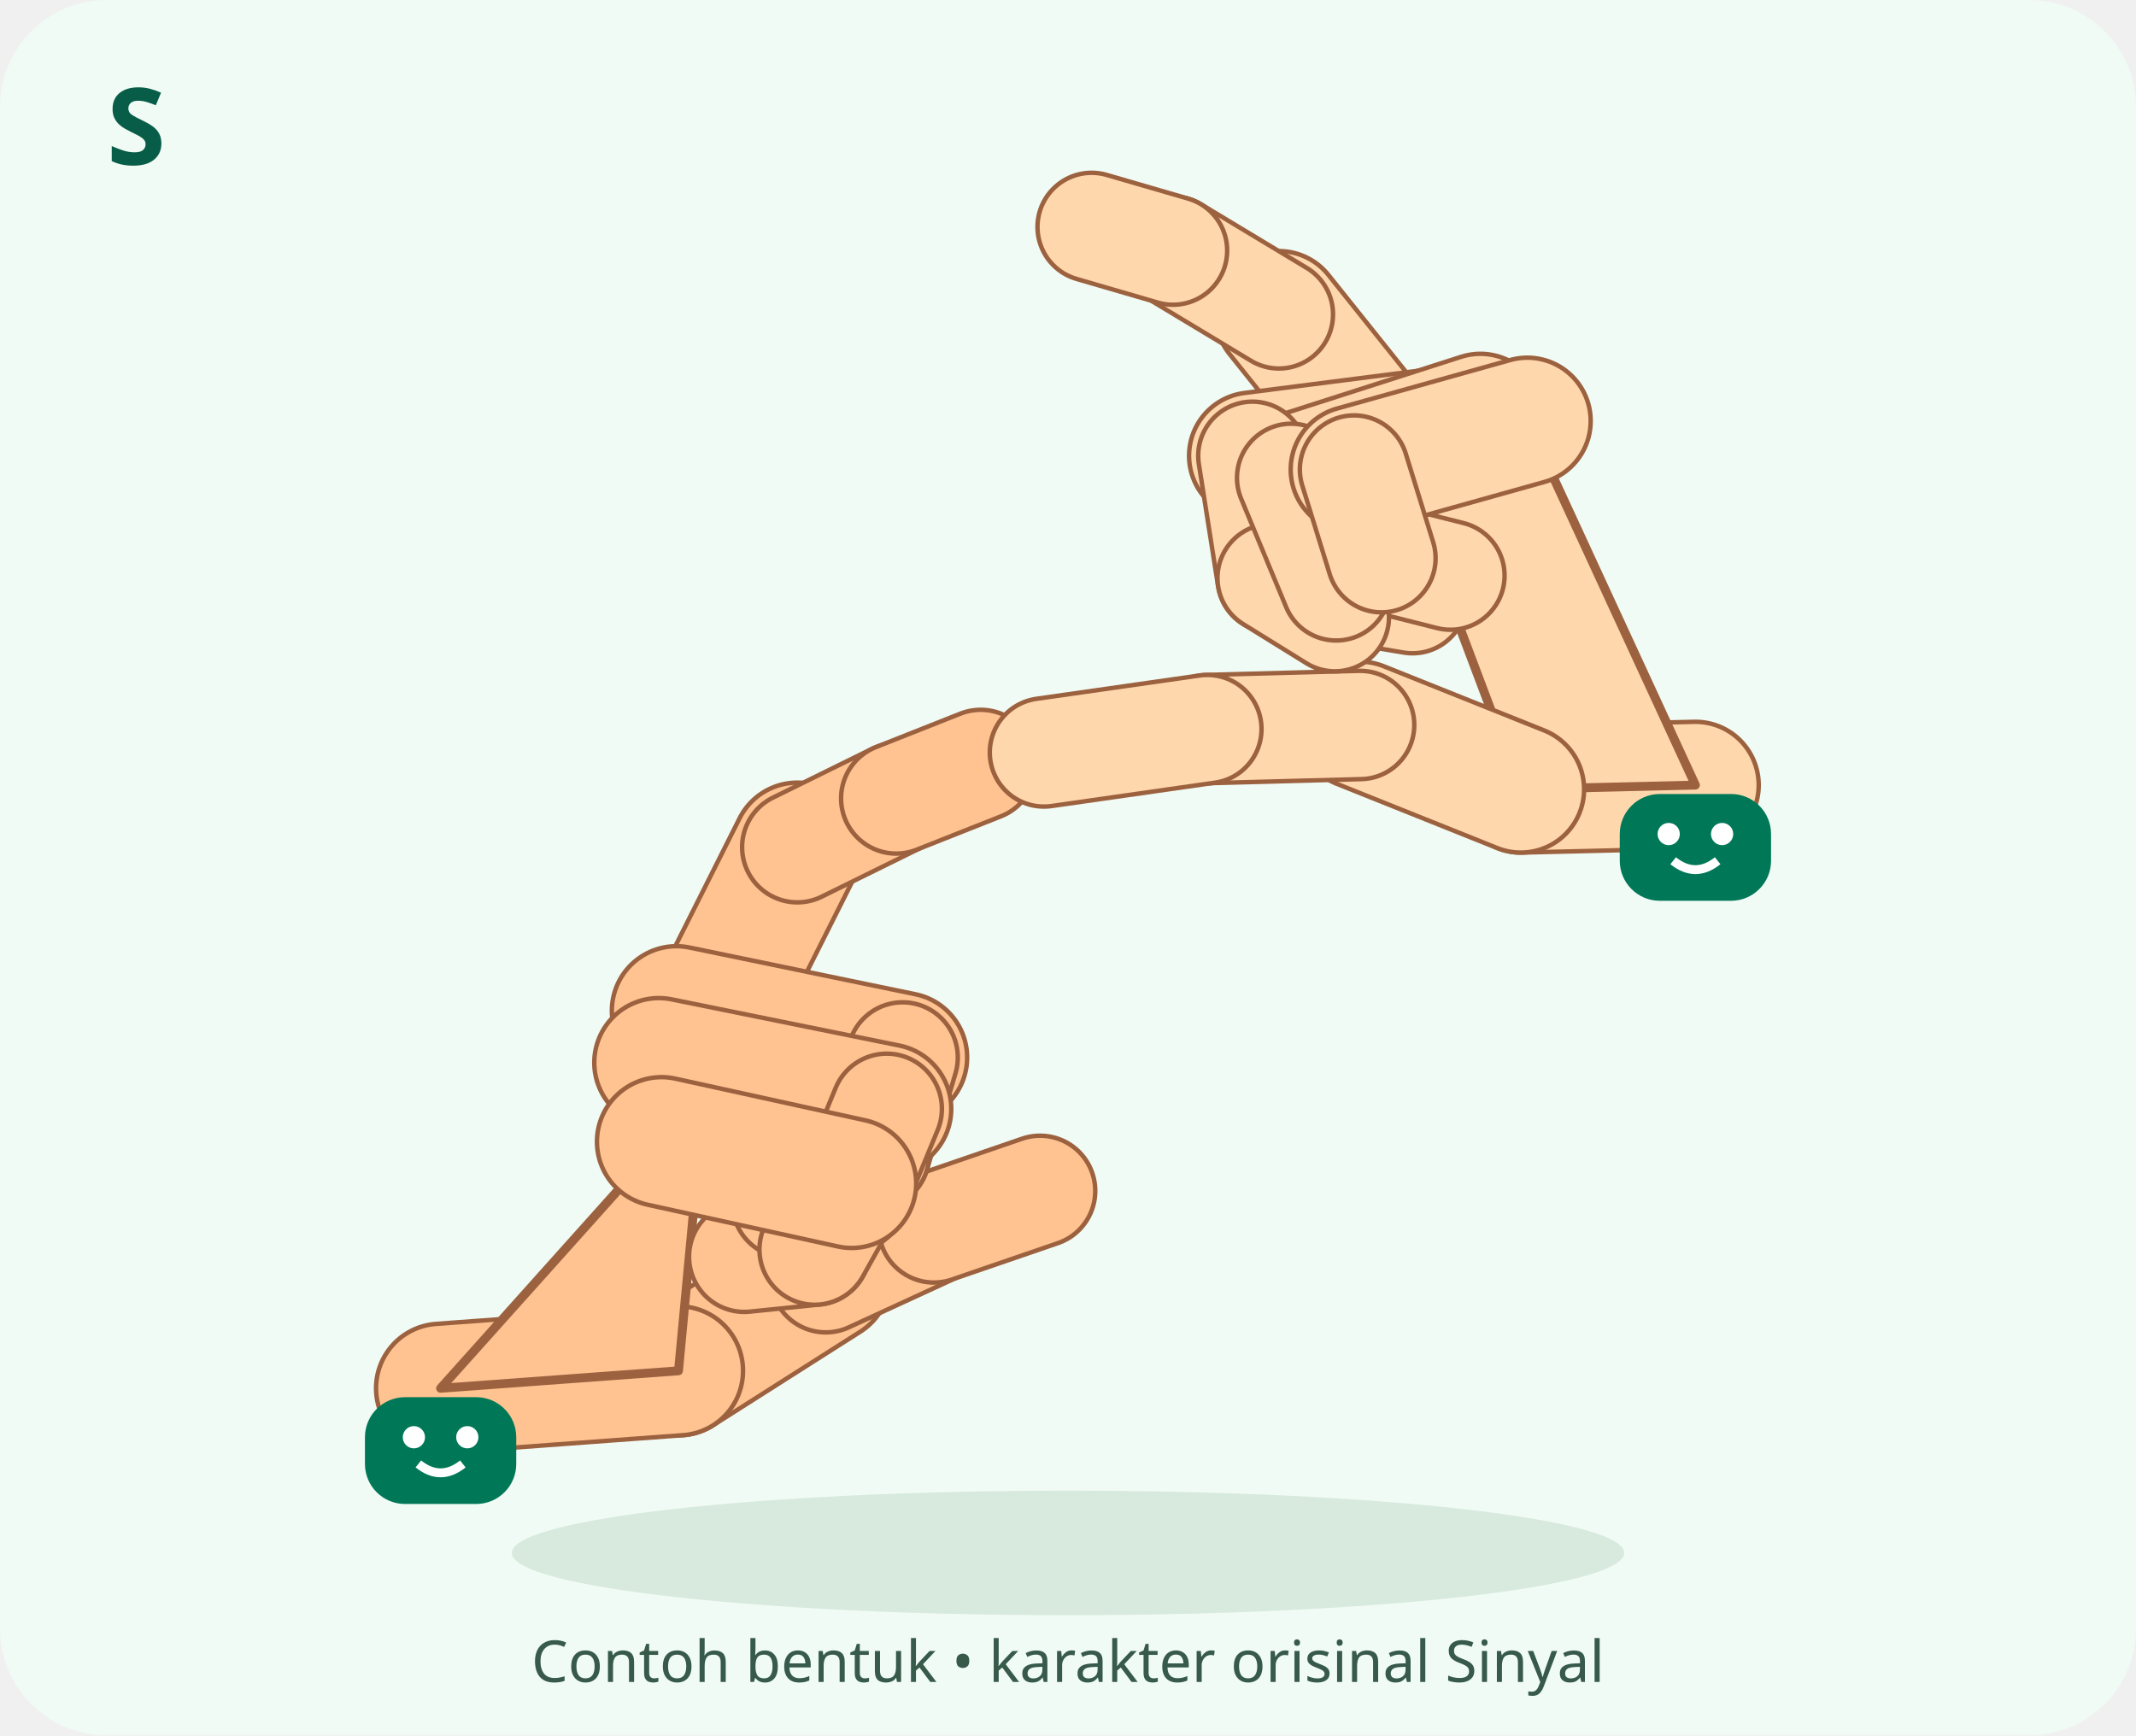
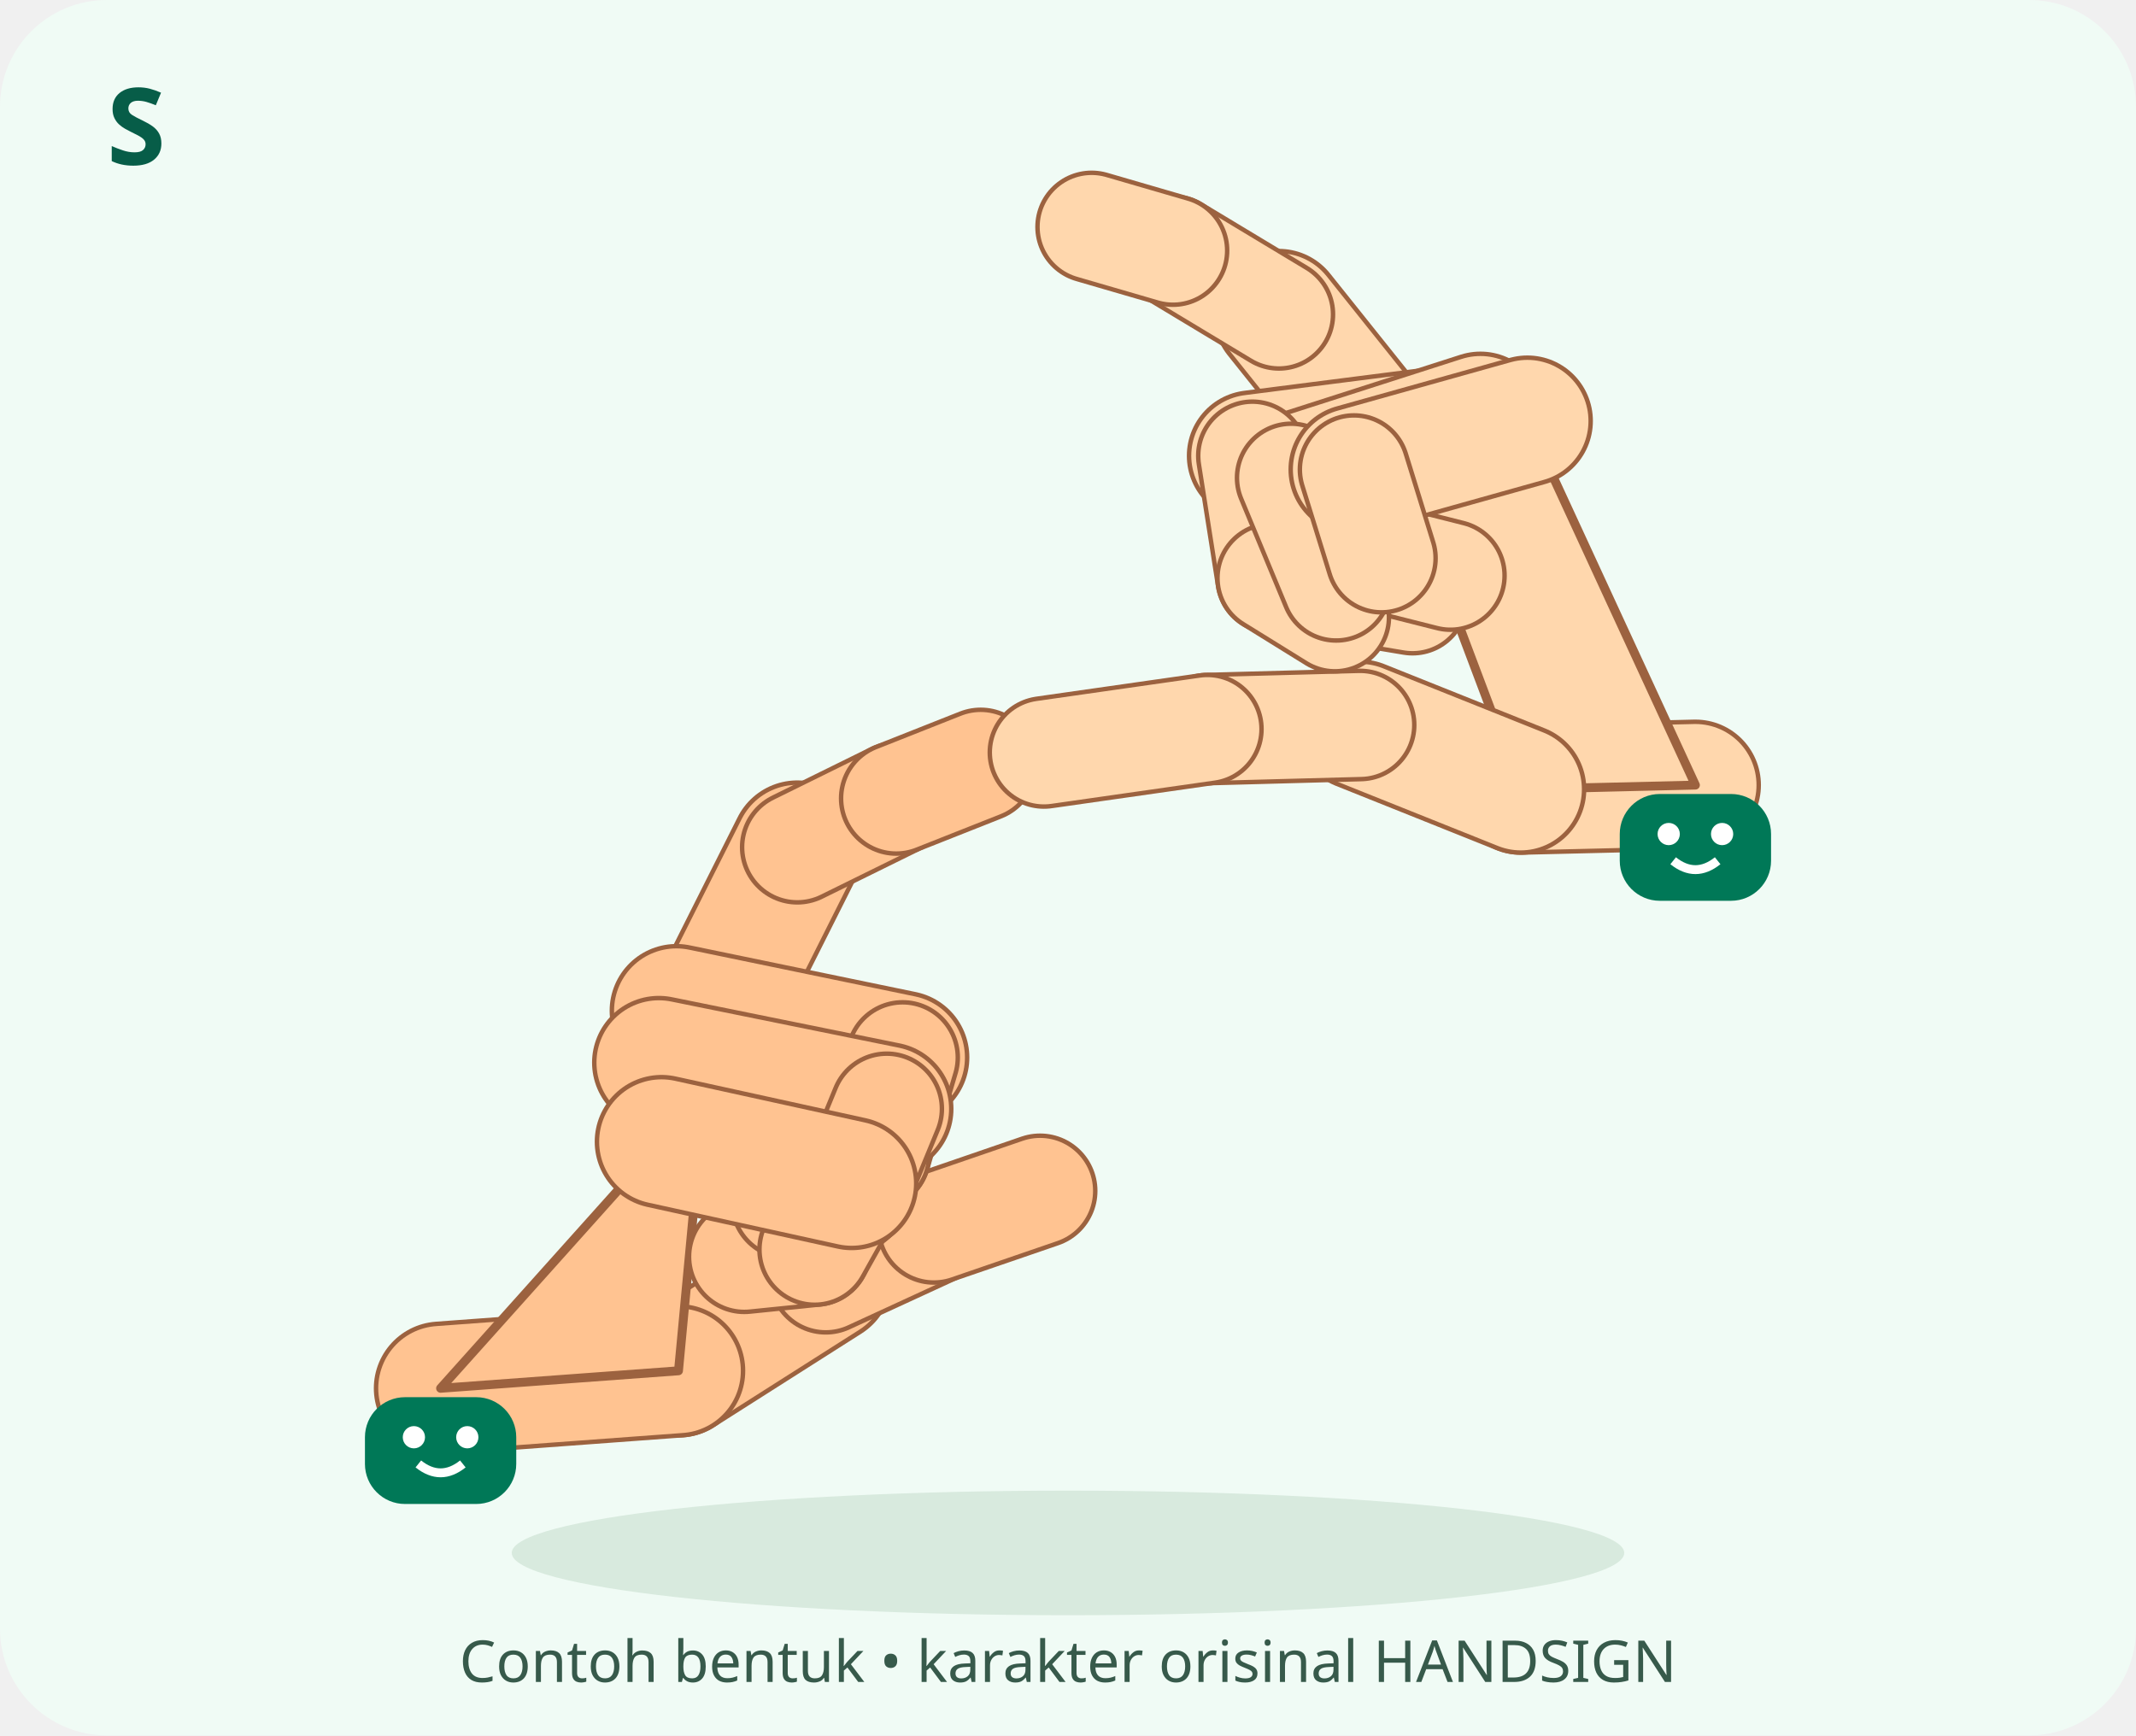
<svg xmlns="http://www.w3.org/2000/svg" viewBox="0 0 480 390" role="img" aria-labelledby="title">
  <rect width="480" height="390" rx="24" fill="#f0fbf5" />
  <ellipse cx="240" cy="349" rx="125" ry="14" fill="#d8eade" />
  <path d="M152.47 308.07L185.56 287.03" stroke="#9c623f" stroke-width="30.012" stroke-linecap="round" />
  <path d="M152.47 308.07L185.56 287.03" stroke="#ffc391" stroke-width="28.012" stroke-linecap="round" />
  <path d="M185.56 287.03L209.87 275.83" stroke="#9c623f" stroke-width="25.81" stroke-linecap="round" />
  <path d="M185.56 287.03L209.87 275.83" stroke="#ffc391" stroke-width="23.81" stroke-linecap="round" />
  <path d="M99.01 312.00L152.47 308.07" stroke="#9c623f" stroke-width="30.012" stroke-linecap="round" />
  <path d="M99.01 312.00L152.47 308.07" stroke="#ffc391" stroke-width="28.012" stroke-linecap="round" />
  <path d="M159.96 228.62L179.17 190.39" stroke="#9c623f" stroke-width="30.012" stroke-linecap="round" />
  <path d="M159.96 228.62L179.17 190.39" stroke="#ffc391" stroke-width="28.012" stroke-linecap="round" />
  <path d="M209.87 275.83L233.72 267.64" stroke="#9c623f" stroke-width="25.81" stroke-linecap="round" />
  <path d="M209.87 275.83L233.72 267.64" stroke="#ffc391" stroke-width="23.81" stroke-linecap="round" />
  <path d="M380.99 176.44L341.75 177.38" stroke="#9c623f" stroke-width="29.453" stroke-linecap="round" />
  <path d="M380.99 176.44L341.75 177.38" stroke="#ffd7ad" stroke-width="27.453" stroke-linecap="round" />
  <path d="M314.13 104.09L287.39 70.65" stroke="#9c623f" stroke-width="29.453" stroke-linecap="round" />
  <path d="M314.13 104.09L287.39 70.65" stroke="#ffd7ad" stroke-width="27.453" stroke-linecap="round" />
  <polygon points="380.99,176.44 341.75,177.38 314.13,104.09 323.43,97.06 332.68,93.74 343.23,94.61" fill="#ffd7ad" stroke="#9c623f" stroke-width="2" stroke-linejoin="round" />
  <path d="M179.17 190.39L201.41 179.43" stroke="#9c623f" stroke-width="25.81" stroke-linecap="round" />
  <path d="M179.17 190.39L201.41 179.43" stroke="#ffc391" stroke-width="23.81" stroke-linecap="round" />
  <path d="M341.75 177.38L305.65 162.93" stroke="#9c623f" stroke-width="29.453" stroke-linecap="round" />
  <path d="M341.75 177.38L305.65 162.93" stroke="#ffd7ad" stroke-width="27.453" stroke-linecap="round" />
  <polygon points="99.01,312.00 152.47,308.07 159.96,228.62 152.00,227.15 148.05,238.81 148.65,256.58" fill="#ffc391" stroke="#9c623f" stroke-width="2" stroke-linejoin="round" />
  <path d="M152.00 227.15L202.83 237.66" stroke="#9c623f" stroke-width="30.012" stroke-linecap="round" />
  <path d="M152.00 227.15L202.83 237.66" stroke="#ffc391" stroke-width="28.012" stroke-linecap="round" />
  <path d="M323.43 97.06L281.43 102.43" stroke="#9c623f" stroke-width="29.453" stroke-linecap="round" />
  <path d="M323.43 97.06L281.43 102.43" stroke="#ffd7ad" stroke-width="27.453" stroke-linecap="round" />
  <path d="M201.41 179.43L220.38 171.92" stroke="#9c623f" stroke-width="25.81" stroke-linecap="round" />
  <path d="M201.41 179.43L220.38 171.92" stroke="#ffc391" stroke-width="23.81" stroke-linecap="round" />
  <path d="M287.39 70.65L263.60 56.32" stroke="#9c623f" stroke-width="25.335" stroke-linecap="round" />
  <path d="M287.39 70.65L263.60 56.32" stroke="#ffd7ad" stroke-width="23.335" stroke-linecap="round" />
  <path d="M305.65 162.93L271.32 163.85" stroke="#9c623f" stroke-width="25.335" stroke-linecap="round" />
  <path d="M305.65 162.93L271.32 163.85" stroke="#ffd7ad" stroke-width="23.335" stroke-linecap="round" />
  <path d="M183.07 280.82L167.25 282.43" stroke="#9c623f" stroke-width="25.81" stroke-linecap="round" />
  <path d="M183.07 280.82L167.25 282.43" stroke="#ffc391" stroke-width="23.81" stroke-linecap="round" />
  <rect x="82.01" y="314.00" width="34" height="24" rx="9" fill="#007857" />
  <circle cx="93.01" cy="323.00" r="2.5" fill="white" />
  <circle cx="105.01" cy="323.00" r="2.5" fill="white" />
  <path d="M94.01 329.00q5 4 10 0" fill="none" stroke="white" stroke-width="2" />
  <rect x="363.99" y="178.44" width="34" height="24" rx="9" fill="#007857" />
  <circle cx="374.99" cy="187.44" r="2.5" fill="white" />
  <circle cx="386.99" cy="187.44" r="2.5" fill="white" />
  <path d="M375.99 193.44q5 4 10 0" fill="none" stroke="white" stroke-width="2" />
  <path d="M191.19 268.82L176.95 270.28" stroke="#9c623f" stroke-width="25.81" stroke-linecap="round" />
  <path d="M191.19 268.82L176.95 270.28" stroke="#ffc391" stroke-width="23.81" stroke-linecap="round" />
  <path d="M332.68 93.74L290.14 107.39" stroke="#9c623f" stroke-width="29.453" stroke-linecap="round" />
  <path d="M332.68 93.74L290.14 107.39" stroke="#ffd7ad" stroke-width="27.453" stroke-linecap="round" />
  <path d="M300.26 131.78L317.42 134.65" stroke="#9c623f" stroke-width="25.335" stroke-linecap="round" />
  <path d="M300.26 131.78L317.42 134.65" stroke="#ffd7ad" stroke-width="23.335" stroke-linecap="round" />
  <path d="M202.83 237.66L196.42 259.35" stroke="#9c623f" stroke-width="25.81" stroke-linecap="round" />
  <path d="M202.83 237.66L196.42 259.35" stroke="#ffc391" stroke-width="23.81" stroke-linecap="round" />
  <path d="M263.60 56.32L245.31 51.00" stroke="#9c623f" stroke-width="25.335" stroke-linecap="round" />
  <path d="M263.60 56.32L245.31 51.00" stroke="#ffd7ad" stroke-width="23.335" stroke-linecap="round" />
  <path d="M196.42 259.35L183.04 262.77" stroke="#9c623f" stroke-width="25.81" stroke-linecap="round" />
  <path d="M196.42 259.35L183.04 262.77" stroke="#ffc391" stroke-width="23.81" stroke-linecap="round" />
  <path d="M148.05 238.81L199.26 249.20" stroke="#9c623f" stroke-width="30.012" stroke-linecap="round" />
  <path d="M148.05 238.81L199.26 249.20" stroke="#ffc391" stroke-width="28.012" stroke-linecap="round" />
  <path d="M310.44 125.45L325.94 129.36" stroke="#9c623f" stroke-width="25.335" stroke-linecap="round" />
  <path d="M310.44 125.45L325.94 129.36" stroke="#ffd7ad" stroke-width="23.335" stroke-linecap="round" />
  <path d="M271.32 163.85L234.59 169.10" stroke="#9c623f" stroke-width="25.335" stroke-linecap="round" />
  <path d="M271.32 163.85L234.59 169.10" stroke="#ffd7ad" stroke-width="23.335" stroke-linecap="round" />
  <path d="M281.43 102.43L285.76 129.90" stroke="#9c623f" stroke-width="25.335" stroke-linecap="round" />
  <path d="M281.43 102.43L285.76 129.90" stroke="#ffd7ad" stroke-width="23.335" stroke-linecap="round" />
  <path d="M199.26 249.20L191.19 268.82" stroke="#9c623f" stroke-width="25.81" stroke-linecap="round" />
  <path d="M199.26 249.20L191.19 268.82" stroke="#ffc391" stroke-width="23.81" stroke-linecap="round" />
  <path d="M285.76 129.90L299.96 138.70" stroke="#9c623f" stroke-width="25.335" stroke-linecap="round" />
  <path d="M285.76 129.90L299.96 138.70" stroke="#ffd7ad" stroke-width="23.335" stroke-linecap="round" />
  <path d="M290.14 107.39L300.26 131.78" stroke="#9c623f" stroke-width="25.335" stroke-linecap="round" />
  <path d="M290.14 107.39L300.26 131.78" stroke="#ffd7ad" stroke-width="23.335" stroke-linecap="round" />
  <path d="M343.23 94.61L304.27 105.52" stroke="#9c623f" stroke-width="29.453" stroke-linecap="round" />
  <path d="M343.23 94.61L304.27 105.52" stroke="#ffd7ad" stroke-width="27.453" stroke-linecap="round" />
  <path d="M191.38 265.96L183.07 280.82" stroke="#9c623f" stroke-width="25.81" stroke-linecap="round" />
  <path d="M191.38 265.96L183.07 280.82" stroke="#ffc391" stroke-width="23.81" stroke-linecap="round" />
  <path d="M304.27 105.52L310.44 125.45" stroke="#9c623f" stroke-width="25.335" stroke-linecap="round" />
  <path d="M304.27 105.52L310.44 125.45" stroke="#ffd7ad" stroke-width="23.335" stroke-linecap="round" />
  <path d="M148.65 256.58L191.38 265.96" stroke="#9c623f" stroke-width="30.012" stroke-linecap="round" />
  <path d="M148.65 256.58L191.38 265.96" stroke="#ffc391" stroke-width="28.012" stroke-linecap="round" />
  <text x="24" y="37" font-family="sans-serif" font-size="24" font-weight="bold" fill="#075d48">S</text>
-   <text x="240" y="378" text-anchor="middle" font-family="sans-serif" font-size="13" fill="#375a4b">Contoh bentuk • karakter orisinal Sinyal</text>
+   <text x="240" y="378" text-anchor="middle" font-family="sans-serif" font-size="13" fill="#375a4b">Contoh bentuk • karakter orisinal HANDSIGN</text>
</svg>
